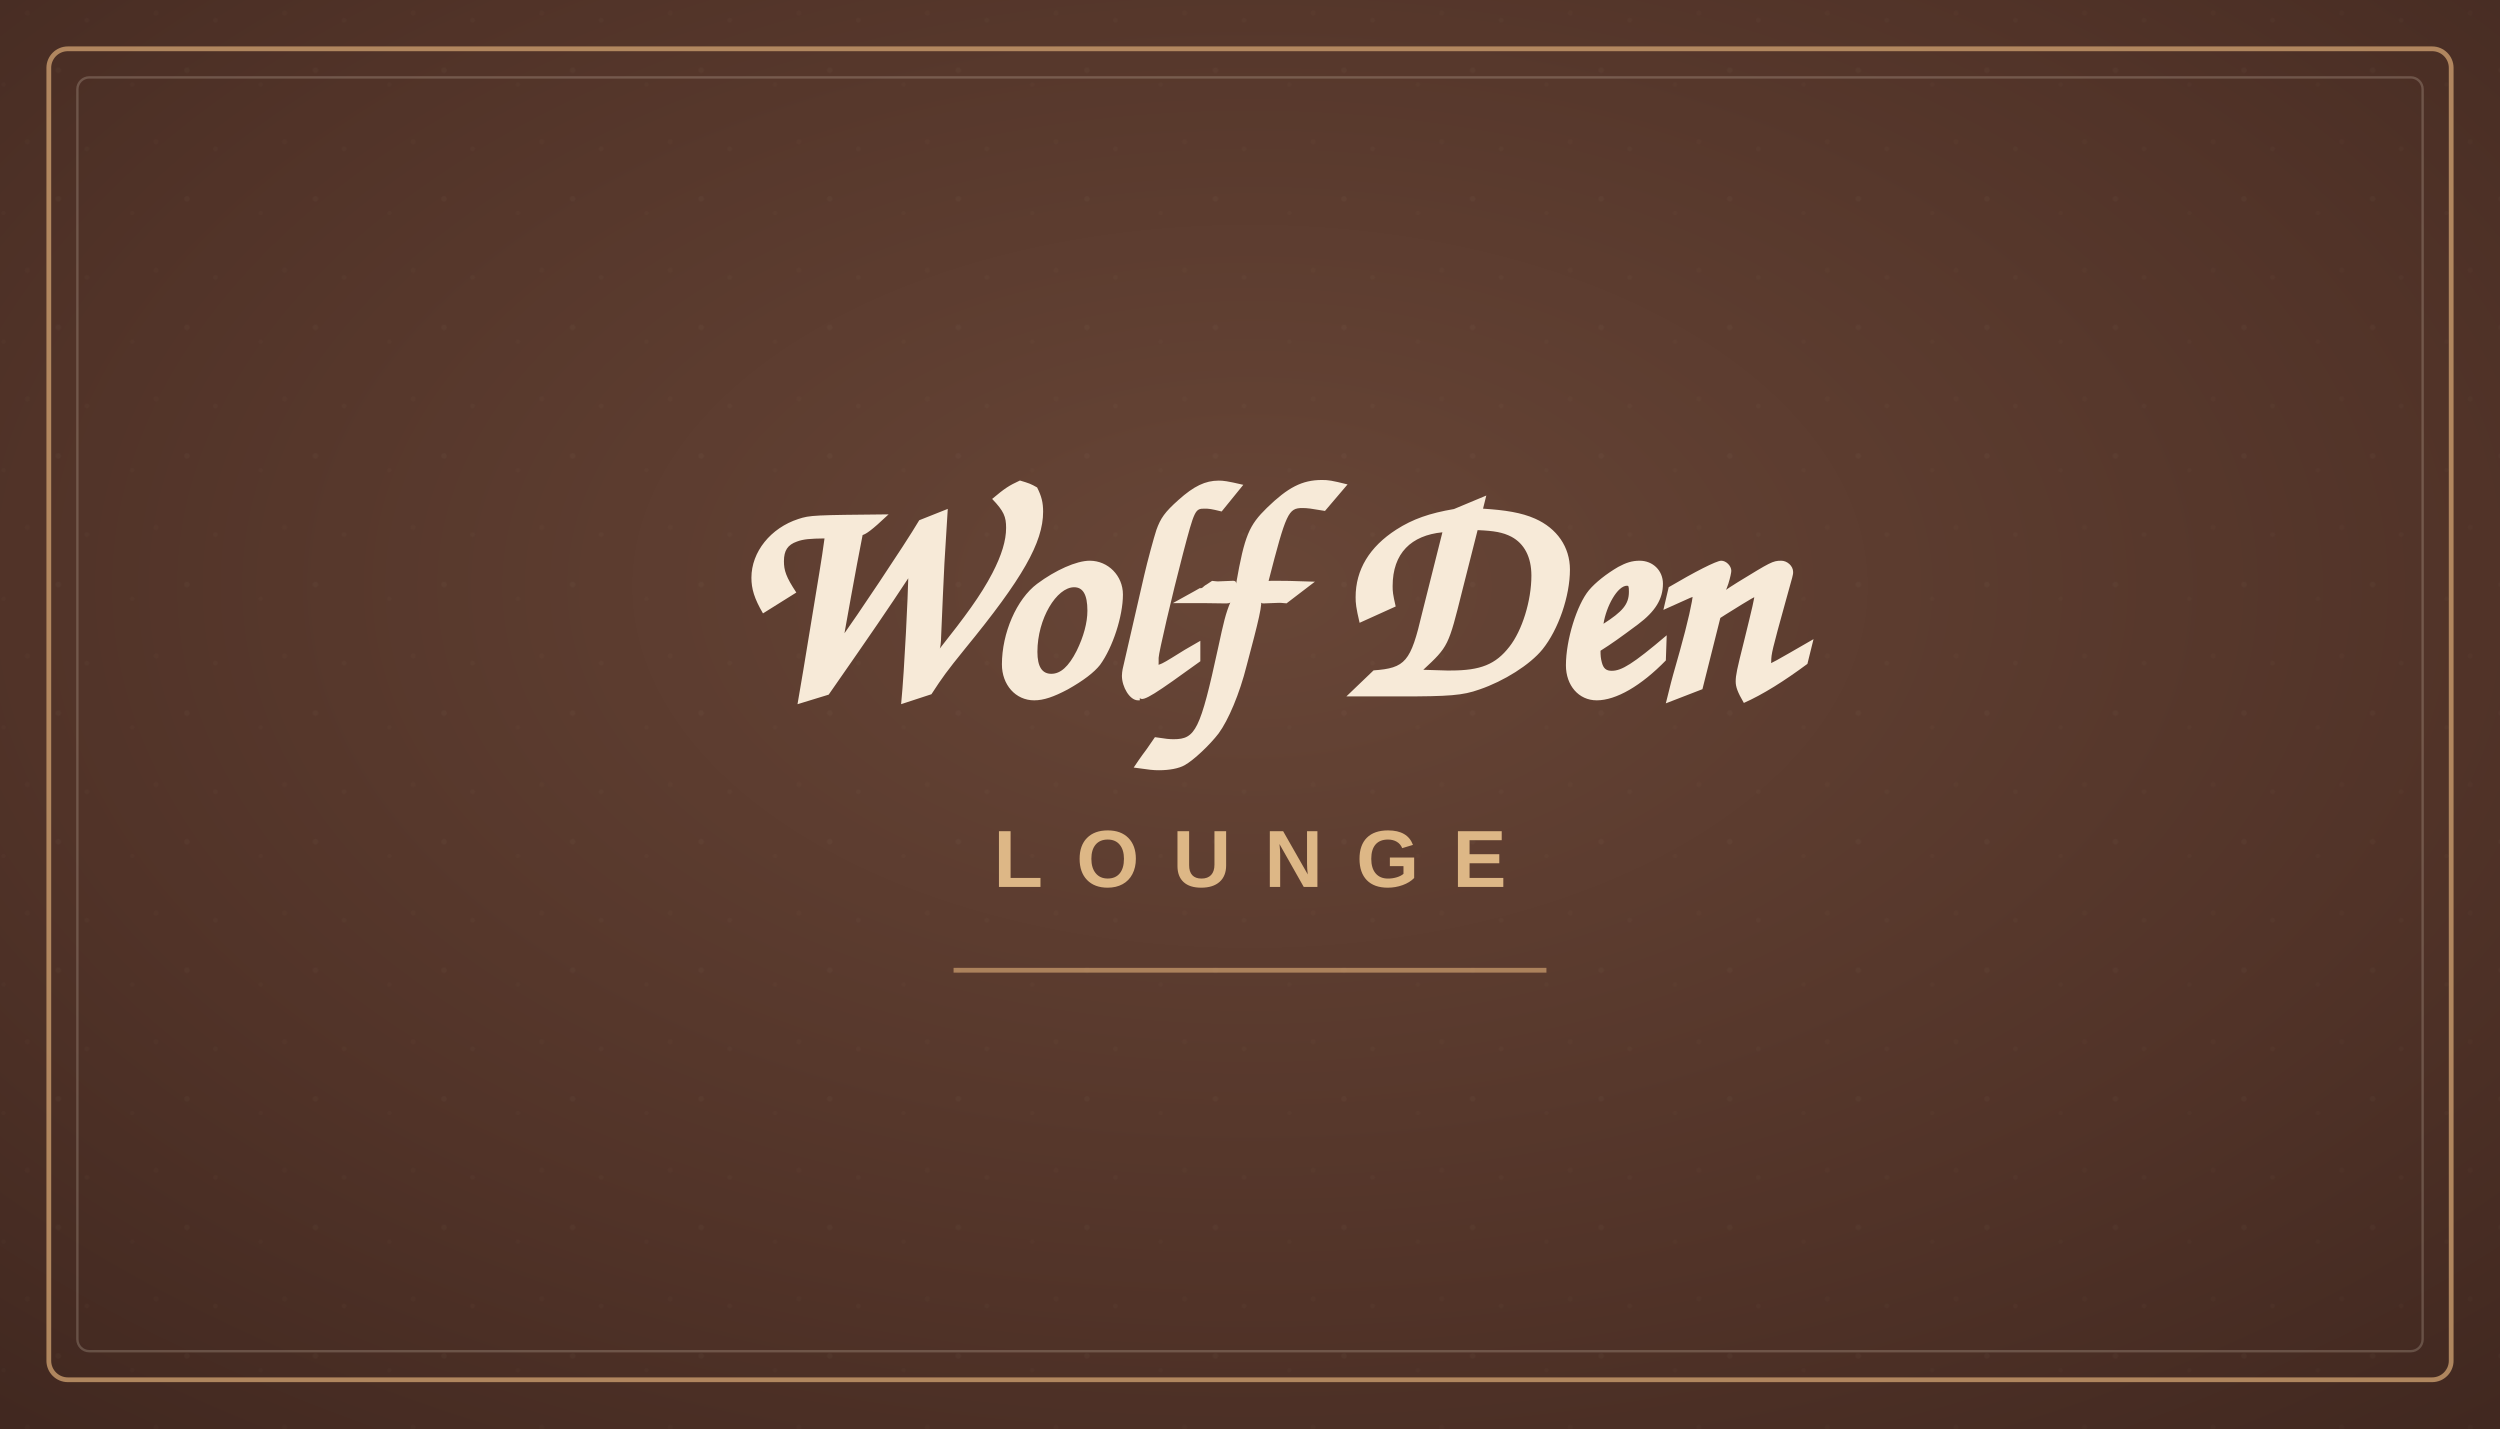
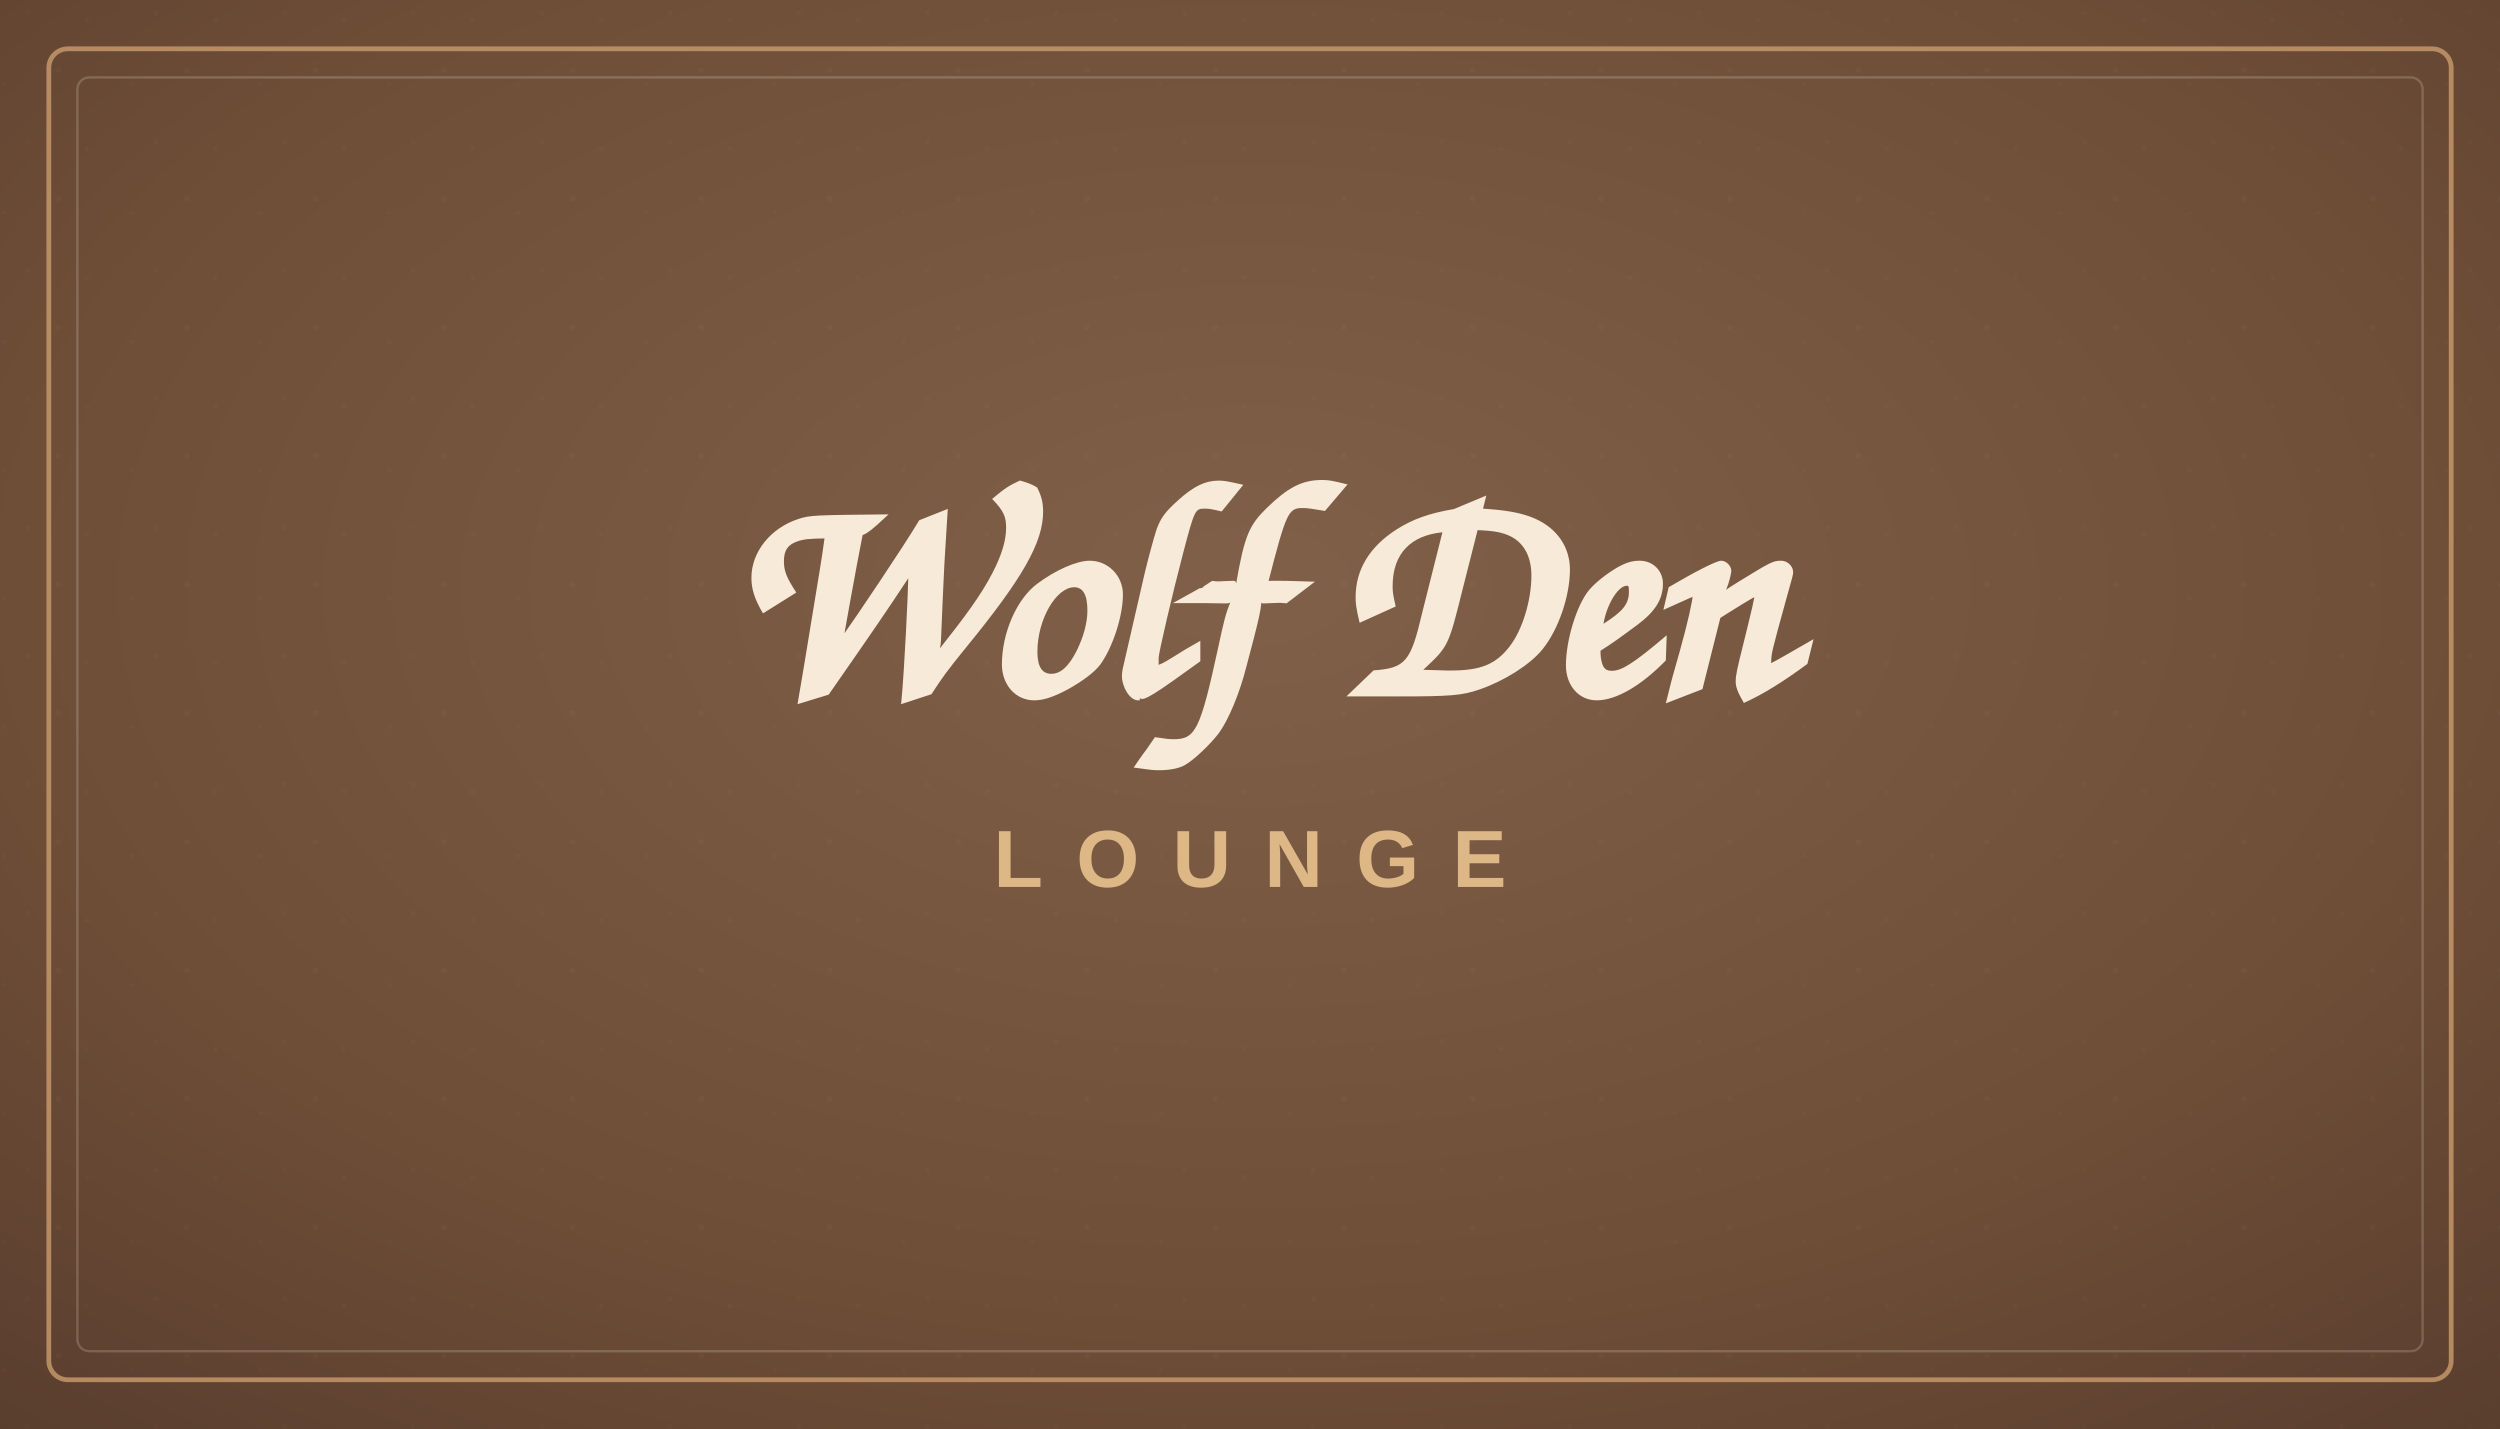
<svg xmlns="http://www.w3.org/2000/svg" width="1050" height="600" viewBox="37.5 37.5 1050 600" role="img" aria-labelledby="title description">
  <defs>
    <radialGradient id="coffeeGlow" cx="50%" cy="42%" r="78%">
-       <stop offset="0" stop-color="#684637" />
-       <stop offset="0.58" stop-color="#513328" />
-       <stop offset="1" stop-color="#3b241d" />
+       <stop offset="0" stop-color="#806048" />
+       <stop offset="0.58" stop-color="#6f4e37" />
+       <stop offset="1" stop-color="#52382b" />
    </radialGradient>
    <pattern id="grain" width="54" height="54" patternUnits="userSpaceOnUse">
      <circle cx="8" cy="13" r="1.2" fill="#f7ead8" opacity="0.026" />
      <circle cx="39" cy="19" r="0.9" fill="#f7ead8" opacity="0.018" />
      <circle cx="20" cy="46" r="1" fill="#f7ead8" opacity="0.02" />
      <circle cx="49" cy="43" r="1.1" fill="#f7ead8" opacity="0.018" />
    </pattern>
    <filter id="qrShadow" x="-20%" y="-20%" width="140%" height="140%">
      <feDropShadow dx="0" dy="10" stdDeviation="12" flood-color="#1c100c" flood-opacity="0.45" />
    </filter>
  </defs>
  <rect width="1125" height="675" fill="url(#coffeeGlow)" />
  <rect width="1125" height="675" fill="url(#grain)" />
  <rect x="58" y="58" width="1009" height="559" rx="8" fill="none" stroke="#c79a6b" stroke-width="2" opacity="0.82" />
  <rect x="70" y="70" width="985" height="535" rx="5" fill="none" stroke="#f7ead8" stroke-width="1" opacity="0.2" />
  <text x="562.5" y="330" text-anchor="middle" fill="#f7ead8" font-family="'Segoe Script', 'Brush Script MT', cursive" font-size="126" font-weight="700">Wolf Den</text>
  <text x="562.5" y="410" text-anchor="middle" fill="#ddb786" font-family="'Segoe UI', Arial, sans-serif" font-size="34" font-weight="700" letter-spacing="14">LOUNGE</text>
-   <line x1="438" y1="445" x2="687" y2="445" stroke="#c79a6b" stroke-width="2" opacity="0.75" />
</svg>
